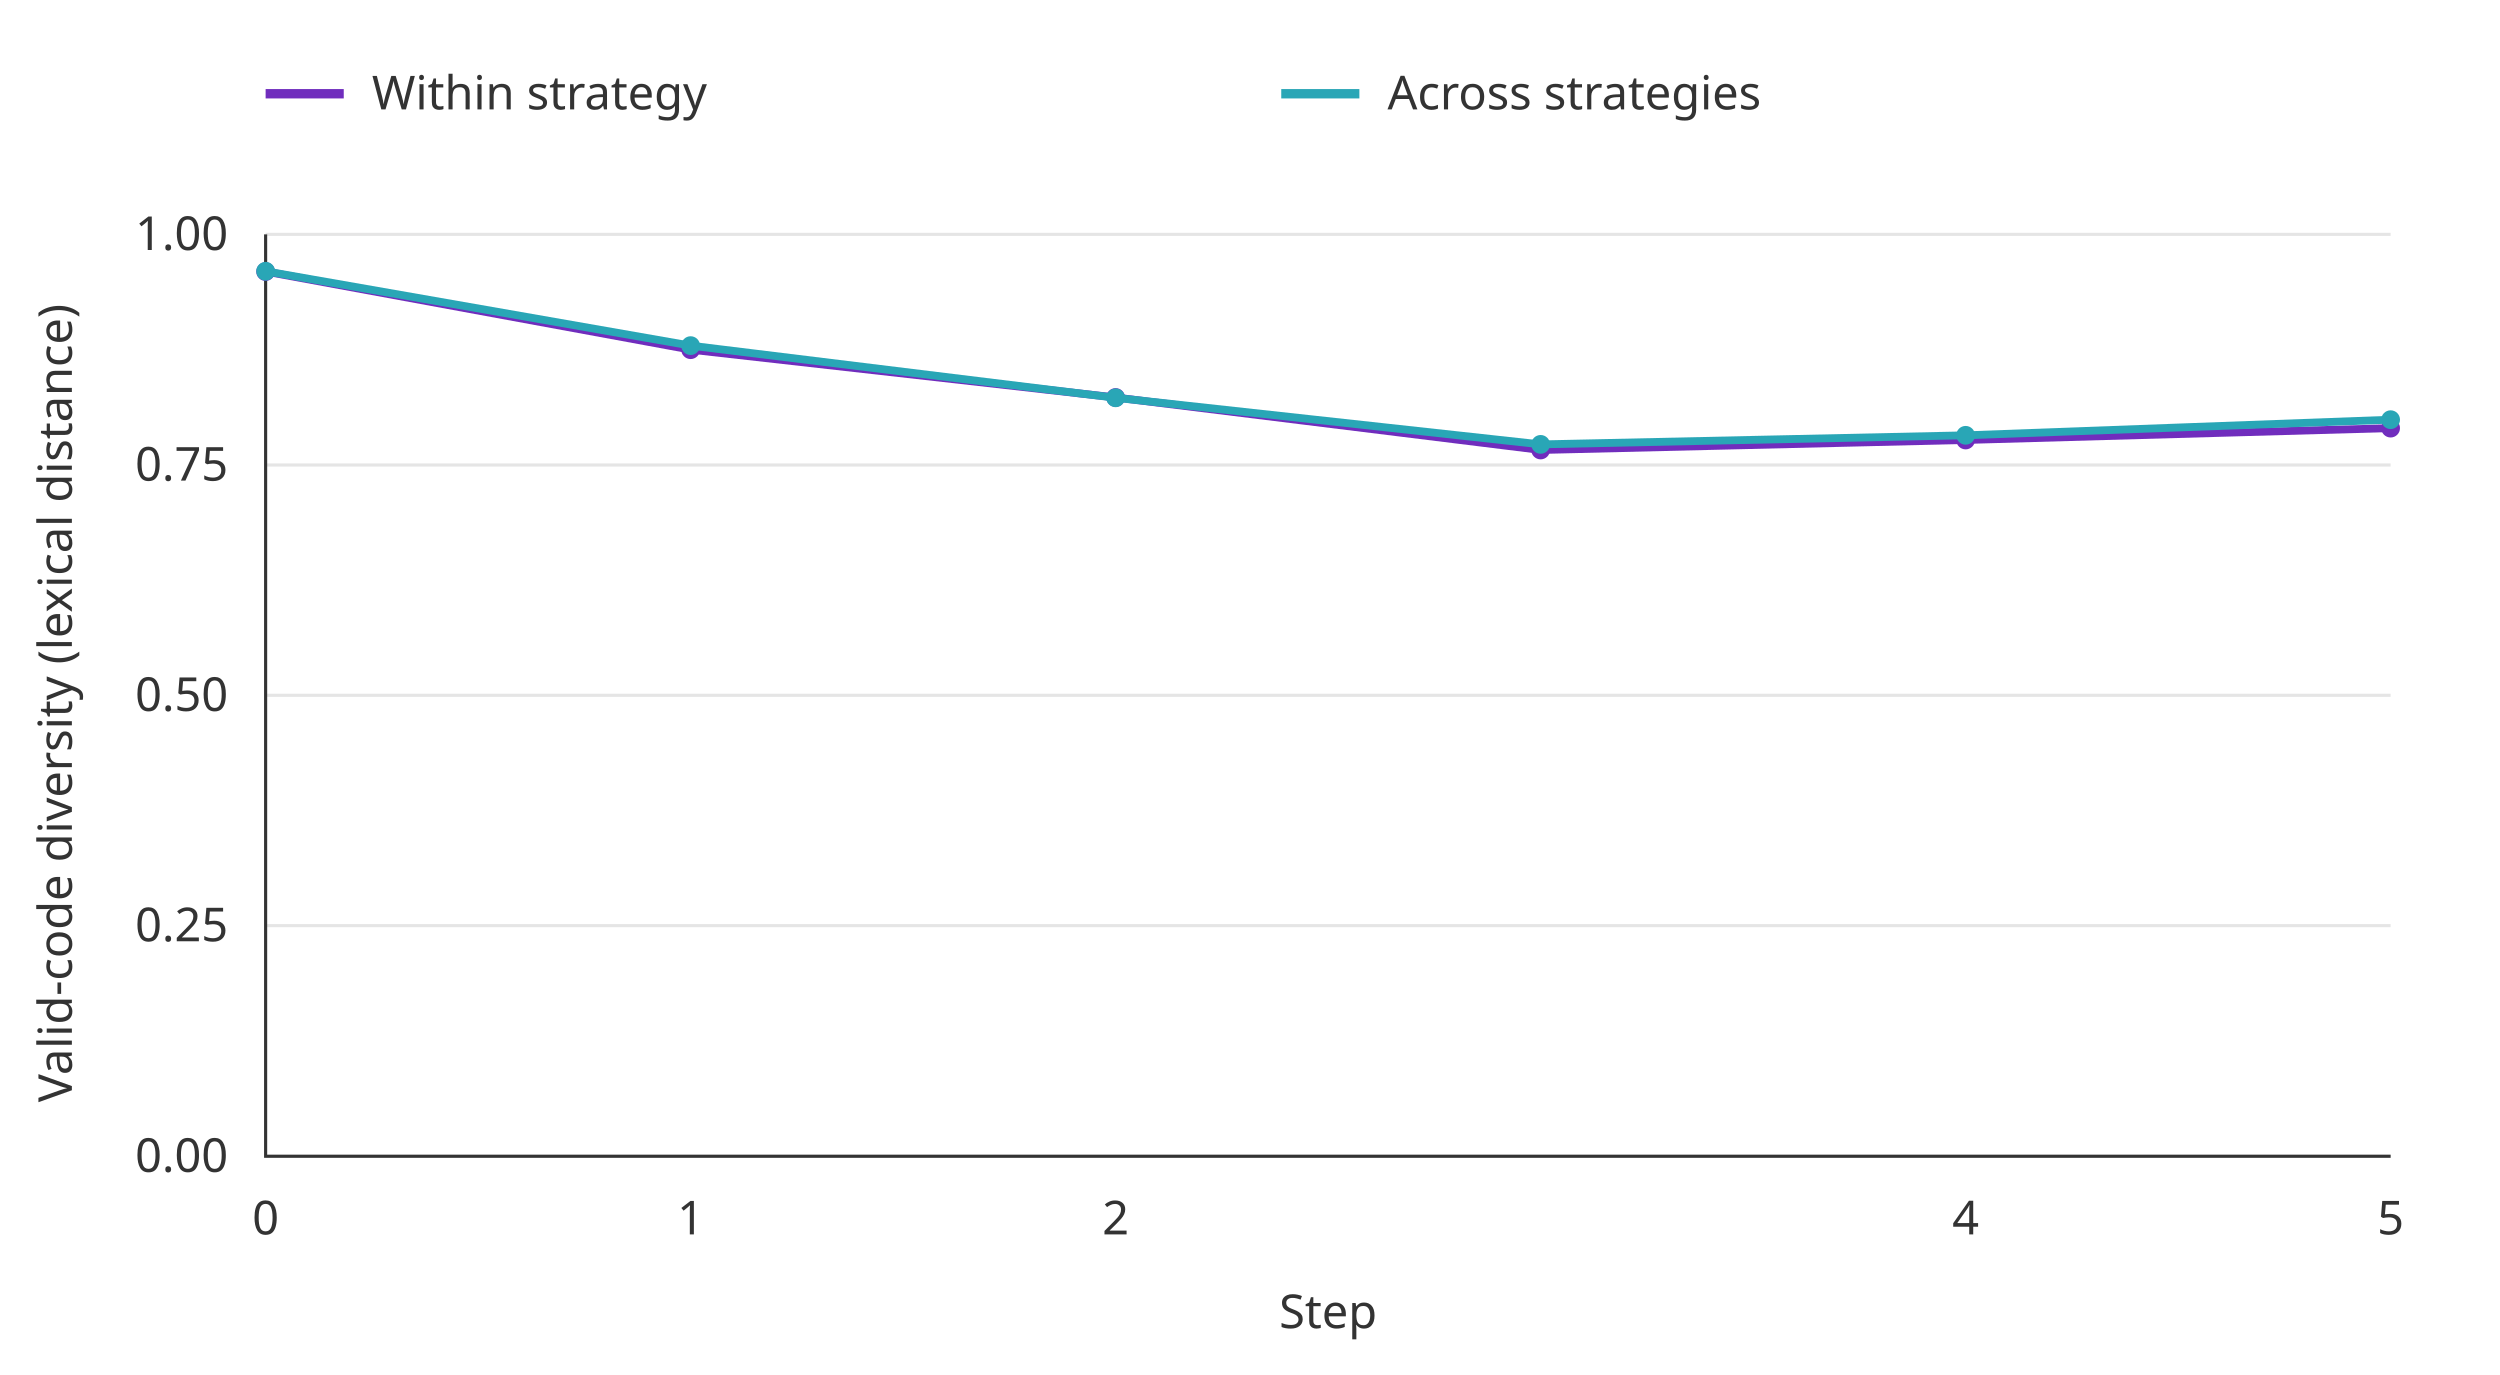
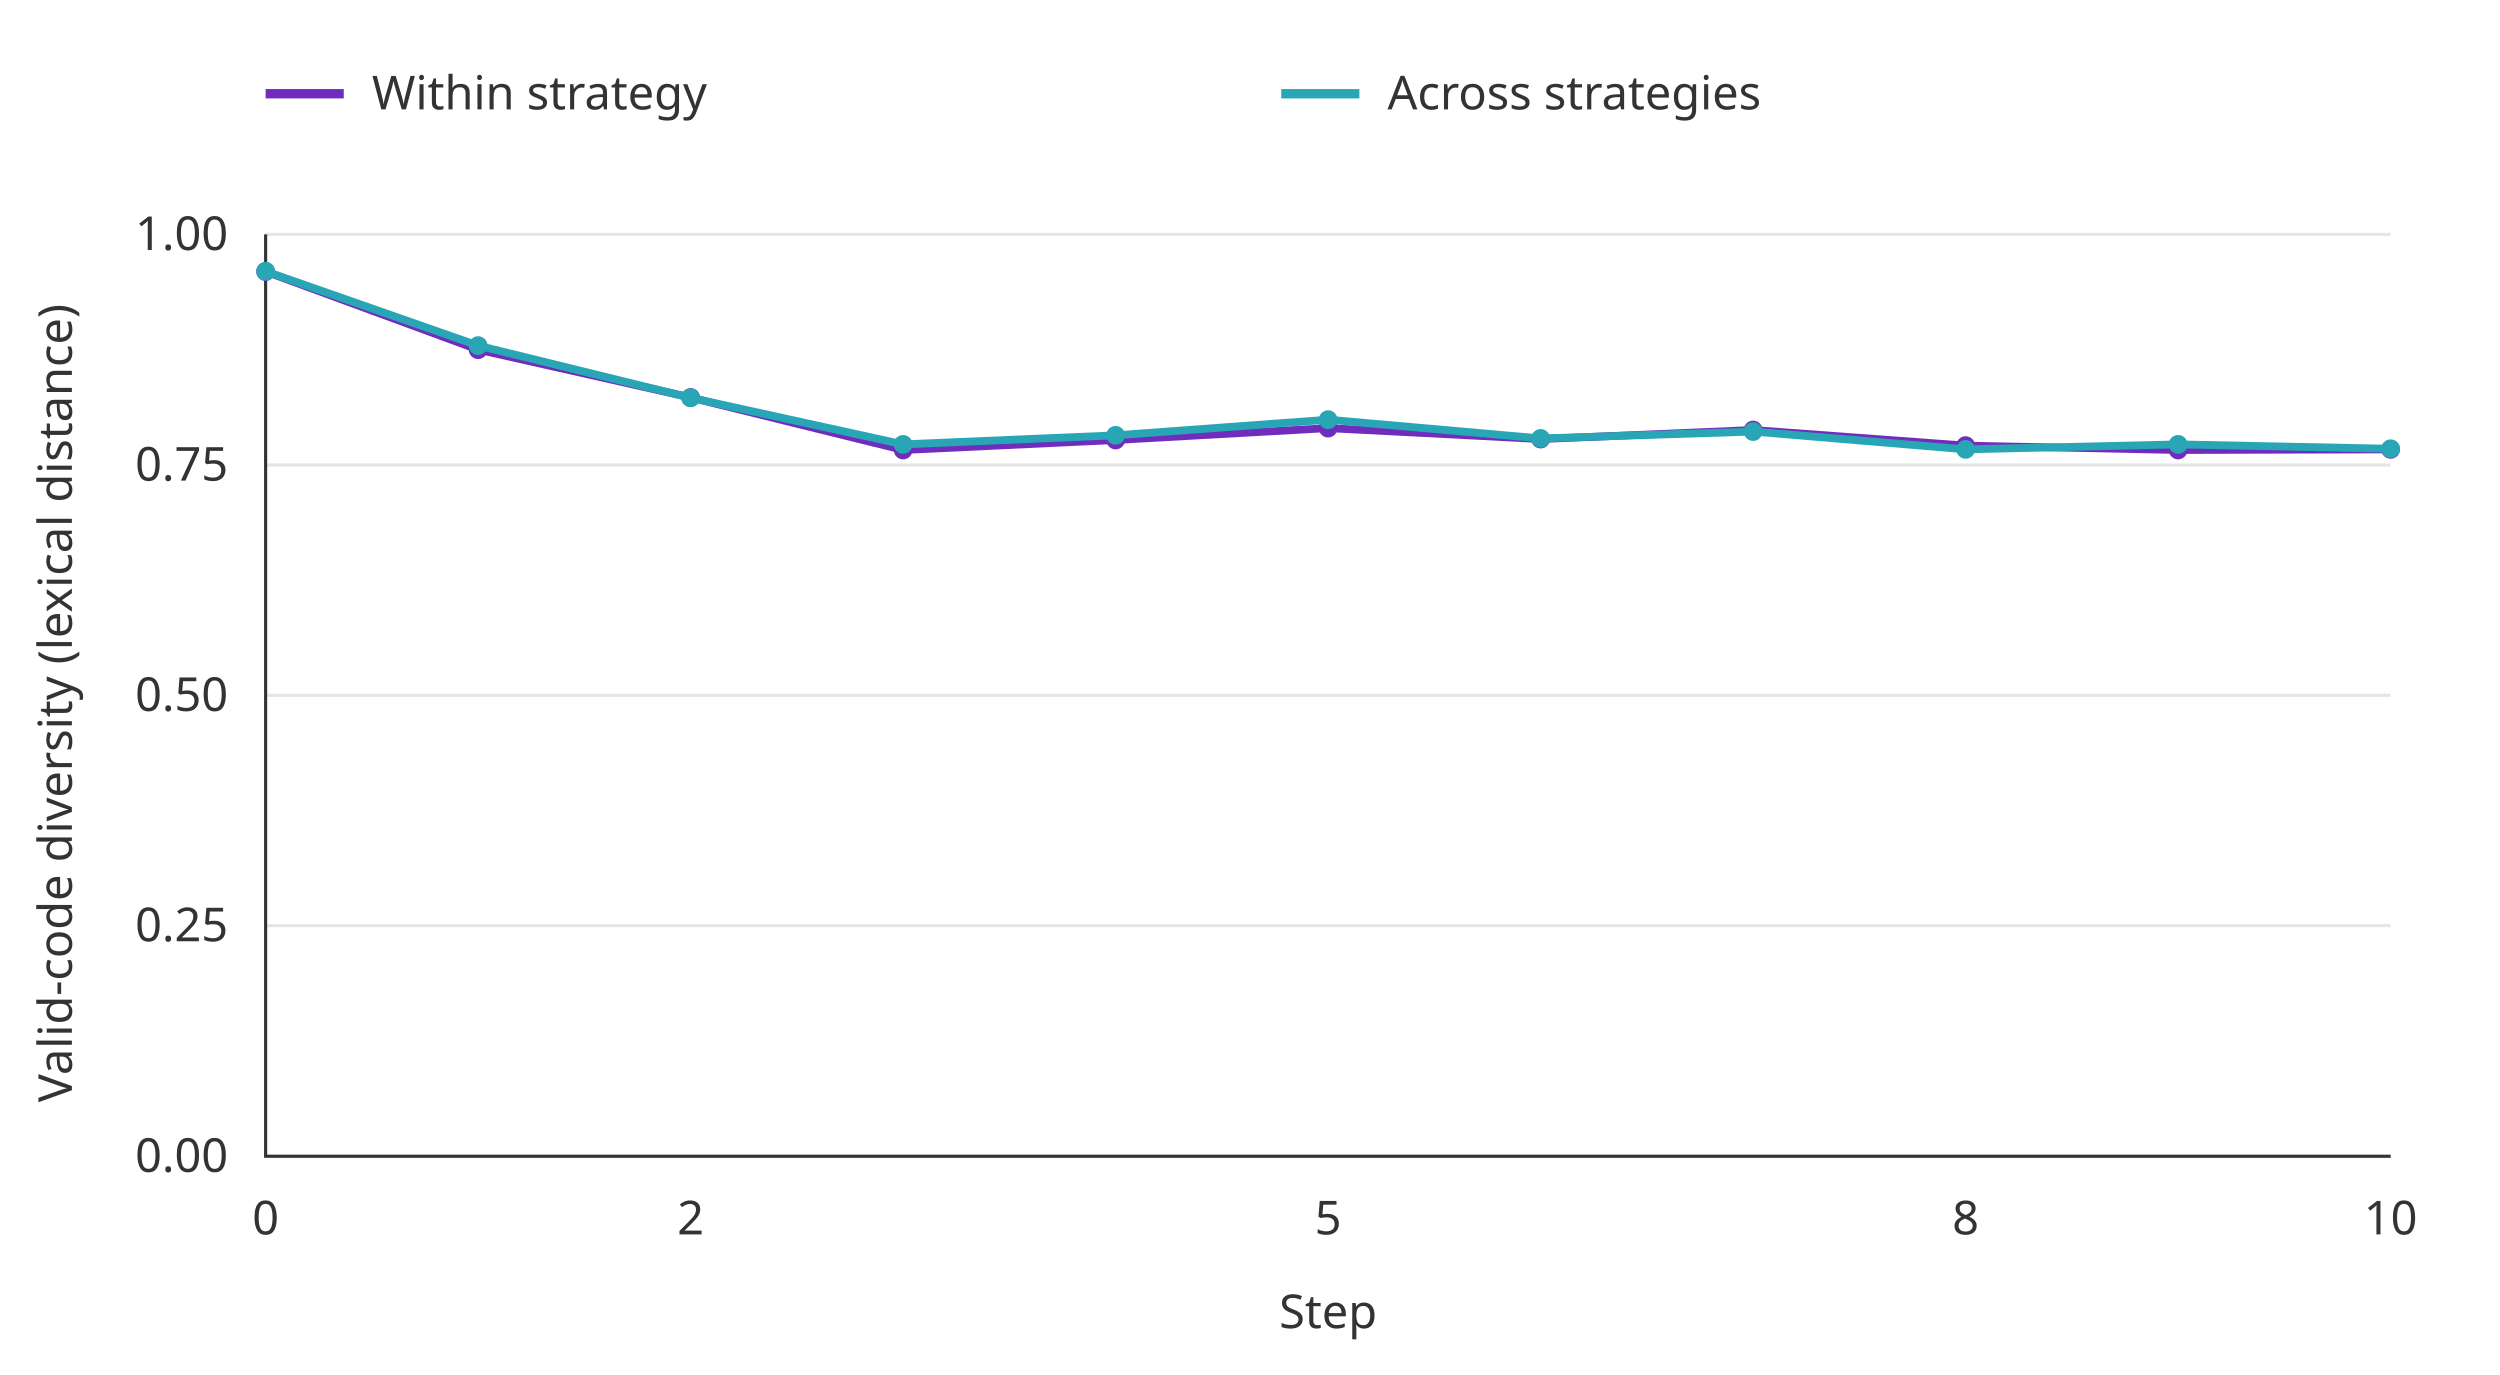
<svg xmlns="http://www.w3.org/2000/svg" width="800" height="440" viewBox="0 0 800 440">
  <rect width="100%" height="100%" fill="white" />
  <g font-family="sans-serif" font-size="15" fill="#333">
    <path d="M85,370.0 H765" stroke="#e5e5e5" />
    <text x="73" y="375.0" text-anchor="end">0.00</text>
    <path d="M85,296.2 H765" stroke="#e5e5e5" />
    <text x="73" y="301.2" text-anchor="end">0.25</text>
    <path d="M85,222.5 H765" stroke="#e5e5e5" />
    <text x="73" y="227.5" text-anchor="end">0.50</text>
    <path d="M85,148.8 H765" stroke="#e5e5e5" />
    <text x="73" y="153.8" text-anchor="end">0.75</text>
    <path d="M85,75.0 H765" stroke="#e5e5e5" />
    <text x="73" y="80.0" text-anchor="end">1.00</text>
    <text x="85.0" y="395" text-anchor="middle">0</text>
-     <text x="221.0" y="395" text-anchor="middle">1</text>
-     <text x="357.0" y="395" text-anchor="middle">2</text>
-     <text x="629.0" y="395" text-anchor="middle">4</text>
-     <text x="765.0" y="395" text-anchor="middle">5</text>
+     <text x="221.0" y="395" text-anchor="middle">2</text>
+     <text x="425.0" y="395" text-anchor="middle">5</text>
+     <text x="629.0" y="395" text-anchor="middle">8</text>
+     <text x="765.0" y="395" text-anchor="middle">10</text>
    <path d="M85,75 V370 H765" fill="none" stroke="#333" />
    <text x="425" y="425" text-anchor="middle">Step</text>
    <text transform="translate(23,225) rotate(-90)" text-anchor="middle">Valid-code diversity (lexical distance)</text>
    <path d="M85,30 h25" stroke="#702dbd" stroke-width="3" />
    <text x="119" y="35">Within strategy</text>
    <circle cx="85.0" cy="86.9" r="3" fill="#702dbd" />
-     <circle cx="221.0" cy="111.9" r="3" fill="#702dbd" />
-     <circle cx="357.0" cy="127.2" r="3" fill="#702dbd" />
-     <circle cx="493.0" cy="144.0" r="3" fill="#702dbd" />
-     <circle cx="629.0" cy="140.8" r="3" fill="#702dbd" />
-     <circle cx="765.0" cy="137.0" r="3" fill="#702dbd" />
-     <polyline points="85.0,86.9 221.0,111.9 357.0,127.2 493.0,144.0 629.0,140.8 765.0,137.0" fill="none" stroke="#702dbd" stroke-width="2.5" />
+     <circle cx="153.0" cy="111.9" r="3" fill="#702dbd" />
+     <circle cx="221.0" cy="127.2" r="3" fill="#702dbd" />
+     <circle cx="289.0" cy="144.0" r="3" fill="#702dbd" />
+     <circle cx="357.0" cy="140.8" r="3" fill="#702dbd" />
+     <circle cx="425.0" cy="137.0" r="3" fill="#702dbd" />
+     <circle cx="493.0" cy="140.5" r="3" fill="#702dbd" />
+     <circle cx="561.0" cy="137.6" r="3" fill="#702dbd" />
+     <circle cx="629.0" cy="142.6" r="3" fill="#702dbd" />
+     <circle cx="697.0" cy="144.0" r="3" fill="#702dbd" />
+     <circle cx="765.0" cy="143.8" r="3" fill="#702dbd" />
+     <polyline points="85.0,86.9 153.0,111.9 221.0,127.2 289.0,144.0 357.0,140.8 425.0,137.0 493.0,140.5 561.0,137.6 629.0,142.6 697.0,144.0 765.0,143.8" fill="none" stroke="#702dbd" stroke-width="2.5" />
    <path d="M410,30 h25" stroke="#29a6b6" stroke-width="3" />
    <text x="444" y="35">Across strategies</text>
    <circle cx="85.0" cy="86.8" r="3" fill="#29a6b6" />
-     <circle cx="221.0" cy="110.6" r="3" fill="#29a6b6" />
-     <circle cx="357.0" cy="127.3" r="3" fill="#29a6b6" />
-     <circle cx="493.0" cy="142.2" r="3" fill="#29a6b6" />
-     <circle cx="629.0" cy="139.3" r="3" fill="#29a6b6" />
-     <circle cx="765.0" cy="134.3" r="3" fill="#29a6b6" />
-     <polyline points="85.0,86.8 221.0,110.6 357.0,127.3 493.0,142.2 629.0,139.3 765.0,134.3" fill="none" stroke="#29a6b6" stroke-width="2.5" />
+     <circle cx="153.0" cy="110.6" r="3" fill="#29a6b6" />
+     <circle cx="221.0" cy="127.3" r="3" fill="#29a6b6" />
+     <circle cx="289.0" cy="142.2" r="3" fill="#29a6b6" />
+     <circle cx="357.0" cy="139.3" r="3" fill="#29a6b6" />
+     <circle cx="425.0" cy="134.3" r="3" fill="#29a6b6" />
+     <circle cx="493.0" cy="140.3" r="3" fill="#29a6b6" />
+     <circle cx="561.0" cy="138.1" r="3" fill="#29a6b6" />
+     <circle cx="629.0" cy="143.8" r="3" fill="#29a6b6" />
+     <circle cx="697.0" cy="142.2" r="3" fill="#29a6b6" />
+     <circle cx="765.0" cy="143.6" r="3" fill="#29a6b6" />
+     <polyline points="85.0,86.8 153.0,110.6 221.0,127.3 289.0,142.2 357.0,139.3 425.0,134.3 493.0,140.3 561.0,138.1 629.0,143.8 697.0,142.2 765.0,143.6" fill="none" stroke="#29a6b6" stroke-width="2.5" />
  </g>
</svg>
